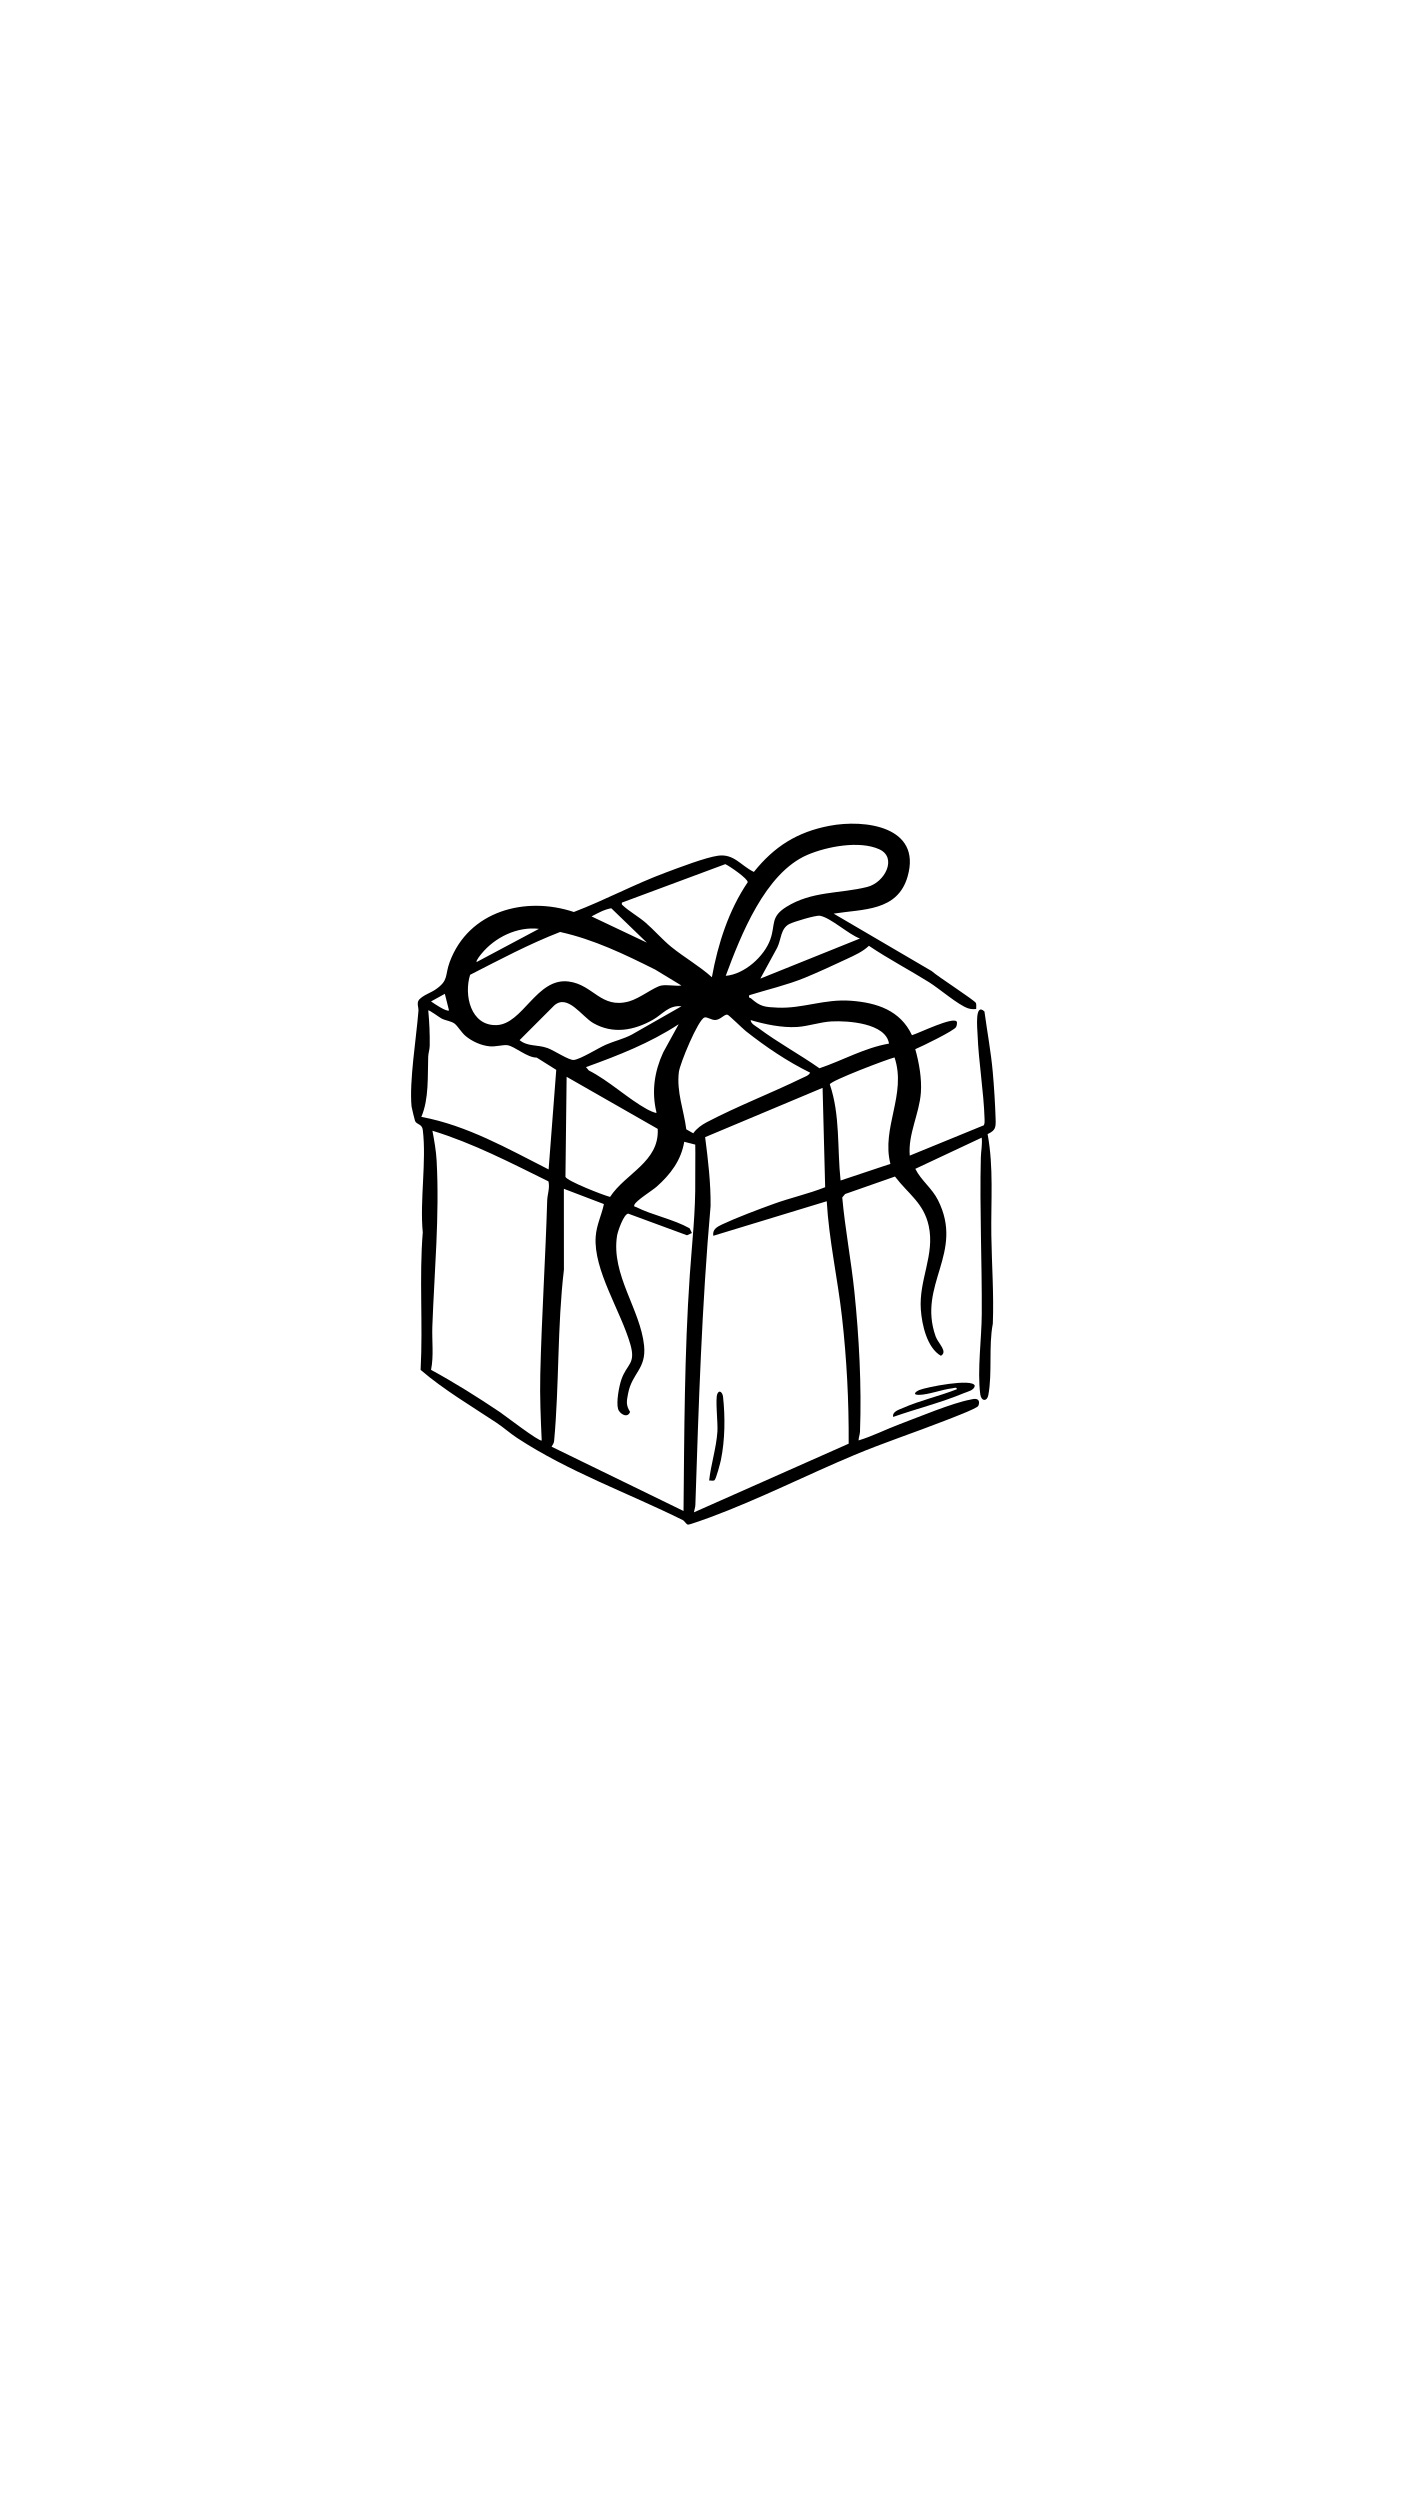
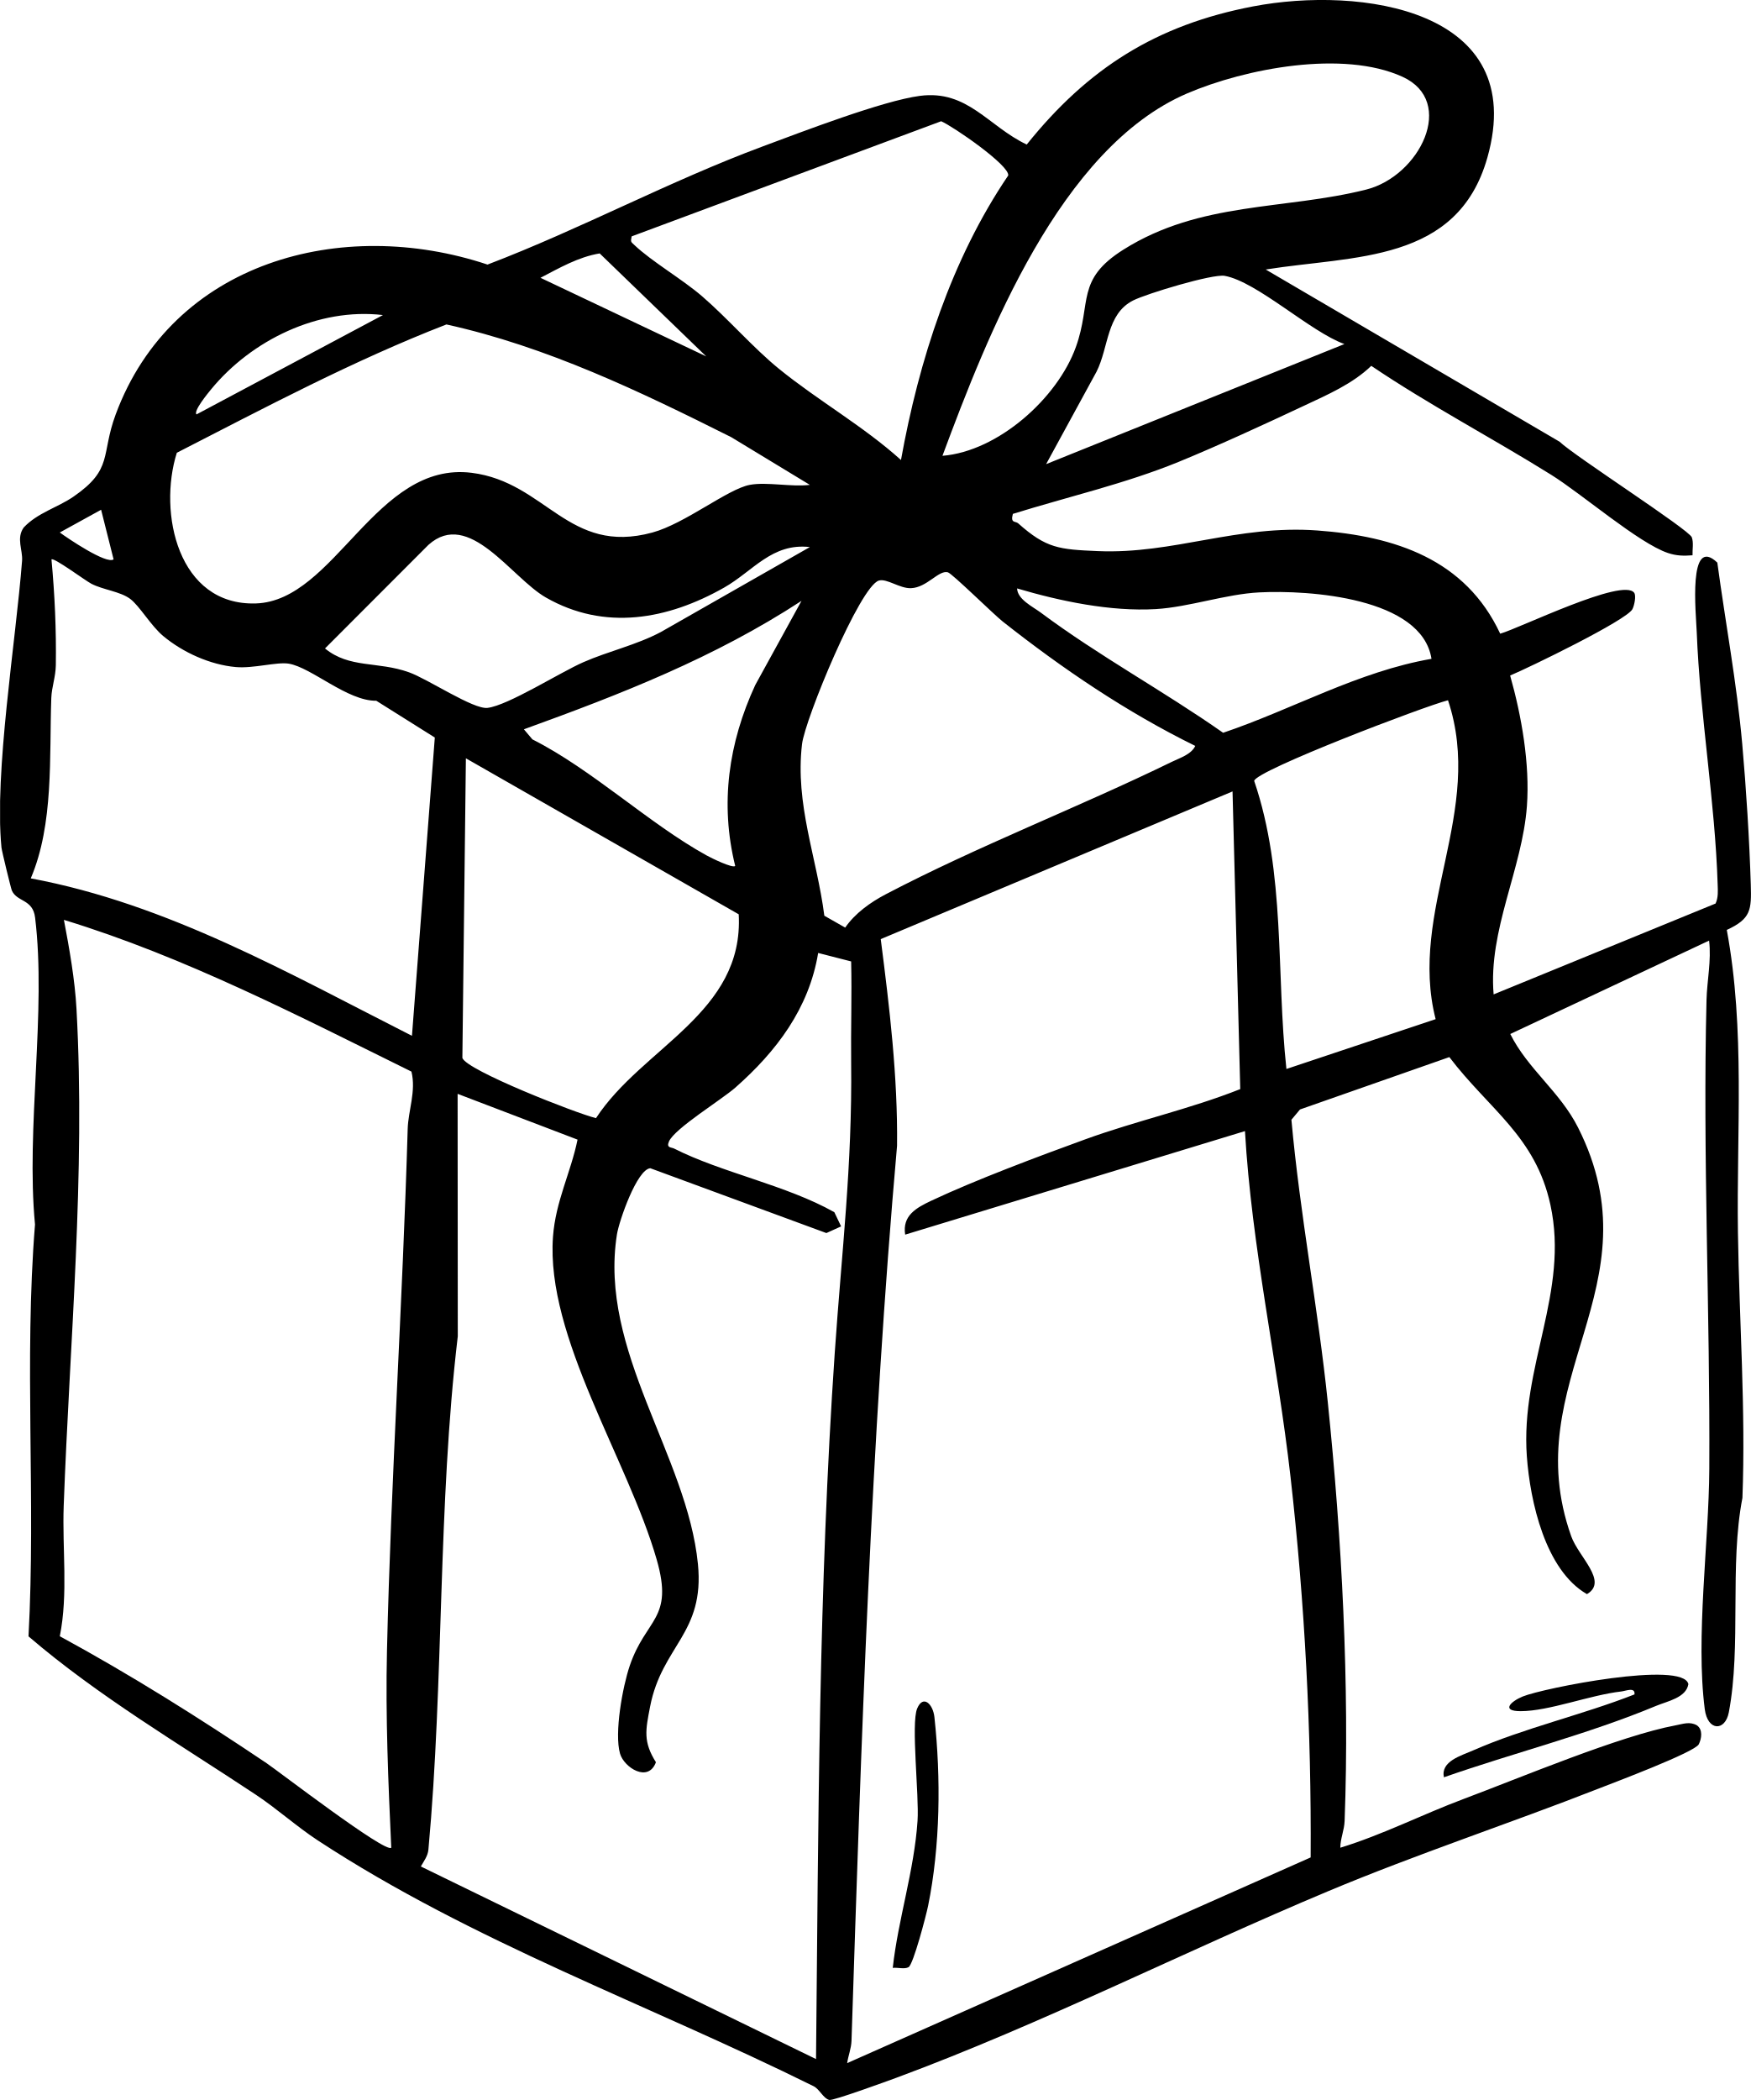
- <svg xmlns="http://www.w3.org/2000/svg" width="1080" zoomAndPan="magnify" viewBox="0 0 810 1440" height="1920" preserveAspectRatio="xMidYMid meet" version="1.0">
+ <svg xmlns="http://www.w3.org/2000/svg" zoomAndPan="magnify" preserveAspectRatio="xMidYMid meet" version="1.0" viewBox="236.78 474.44 336.73 403.76">
  <defs>
    <clipPath id="d265e71489">
      <path d="M 236.797 474.188 L 573.547 474.188 L 573.547 878.438 L 236.797 878.438 Z M 236.797 474.188 " clip-rule="nonzero" />
    </clipPath>
  </defs>
  <g clip-path="url(#d265e71489)">
    <path fill="#000000" d="M 480.191 526.258 L 536.703 559.367 C 539.562 562.117 561.613 576.277 562.137 577.754 C 562.504 578.797 562.23 580.094 562.273 581.203 C 560.578 581.336 559.18 581.316 557.531 580.758 C 551.93 578.875 540.977 569.398 535.105 565.738 C 523.688 558.613 511.668 552.328 500.492 544.781 C 496.895 548.238 492.141 550.301 487.637 552.414 C 480.129 555.941 471.031 560.137 463.418 563.254 C 453.316 567.391 442.012 569.996 431.566 573.242 C 431.055 575.105 432.059 574.586 432.586 575.059 C 438.004 579.891 440.48 580.078 447.91 580.398 C 462.418 581.02 474.742 575.297 490.133 576.434 C 505.051 577.535 518.59 581.949 525.285 596.277 C 529.082 595.199 548.945 585.414 551.059 588.426 C 551.453 588.992 551.094 590.82 550.715 591.559 C 549.621 593.684 530.812 602.816 527.195 604.32 C 529.398 612.113 531.012 621.32 530.422 629.418 C 529.535 641.523 522.961 653.277 524.02 665.629 L 566.699 648.16 C 567.242 647.012 567.145 645.742 567.105 644.516 C 566.621 628.68 563.688 611.797 563.078 595.934 C 562.941 592.406 561.363 577.23 567.039 582.609 C 568.602 594.16 570.789 605.844 571.828 617.457 C 572.586 625.98 573.215 635.965 573.473 644.496 C 573.621 649.402 573.516 651.086 568.859 653.234 C 572.422 672.387 570.719 692.047 571.004 711.465 C 571.254 728.332 572.516 745.449 571.867 762.438 C 569.348 775.402 571.684 790.914 569.25 803.668 C 568.547 807.352 565.176 807.316 564.625 803.062 C 562.84 789.234 565.422 770.969 565.496 756.867 C 565.664 726.801 564.215 696.578 564.961 666.691 C 565.051 663.031 565.922 659.086 565.457 655.285 L 527.223 673.246 C 530.574 679.98 536.766 684.309 540.254 691.223 C 555.695 721.824 528.281 739.816 538.938 769.801 C 540.352 773.785 546.129 778.508 541.965 780.938 C 533.953 776.332 531.035 763.098 530.406 754.426 C 529.156 737.129 538.594 722.879 534.941 706.09 C 532.078 692.914 523.164 687.758 515.504 677.684 L 486.785 687.754 L 485.133 689.73 C 486.773 707.93 490.258 725.93 492.133 744.086 C 494.816 770.105 496.34 798.418 495.363 824.562 C 495.293 826.359 494.547 827.926 494.535 829.695 C 502.66 827.211 510.297 823.297 518.227 820.328 C 529.168 816.234 548.371 808.148 559.043 806.16 C 560.43 805.902 561.734 805.379 563.109 806.16 C 564.297 806.988 564.012 808.715 563.477 809.801 C 562.73 811.328 547.121 817.184 544.137 818.355 C 526.871 825.117 509.27 830.902 492.145 838.078 C 464.652 849.594 437.164 863.555 409.234 873.898 C 407.441 874.559 396.988 878.379 396.262 878.191 C 395.105 877.895 394.398 876.125 393.254 875.555 C 361.477 859.809 327.688 847.82 297.895 828.289 C 293.801 825.602 290.062 822.211 285.969 819.496 C 271.219 809.703 255.668 800.559 242.262 789.059 C 243.688 762.73 241.391 736.094 243.512 709.867 C 241.746 691.367 245.738 668.852 243.527 650.848 C 243.086 647.273 240.082 647.906 239.066 645.676 C 238.883 645.273 237.125 638.043 237.062 637.395 C 235.656 622.895 239.824 597.773 241.023 582.273 C 241.188 580.168 239.863 577.969 241.332 575.871 C 243.98 573.035 247.883 572.016 250.914 569.926 C 258.609 564.621 256.133 561.941 259.023 554.133 C 269.934 524.691 302.52 515.977 330.535 525.309 C 348.512 518.453 365.508 509.254 383.543 502.559 C 390.938 499.812 406.535 493.809 413.691 492.871 C 422.871 491.672 426.805 498.707 434.23 502.23 C 446.004 487.562 459.133 479.23 477.777 475.668 C 498.23 471.754 530.938 476.066 522.816 504.746 C 517.062 525.062 497.152 523.539 480.184 526.258 Z M 418.023 562.078 C 428.738 561.211 440.16 550.984 443.688 541.145 C 446.762 532.59 443.609 528.23 452.848 522.422 C 467.633 513.129 483.707 514.848 499.492 510.895 C 509.797 508.316 516.926 493.969 506.496 489.203 C 495.09 483.992 476.266 487.602 465.059 492.41 C 440.676 502.871 426.66 538.855 418.023 562.078 Z M 410.047 562.883 C 413.484 543.797 419.734 524.293 430.672 508.18 C 430.969 506.238 420.082 498.742 417.773 497.75 L 358.254 519.887 C 358.035 520.992 358.098 520.906 358.766 521.539 C 362.102 524.715 368.004 528.125 371.812 531.414 C 376.719 535.648 381.648 541.34 386.57 545.34 C 394.113 551.473 402.777 556.336 410.047 562.883 Z M 372.594 542.965 L 352.105 523.164 C 347.969 523.852 344.348 525.973 340.719 527.852 Z M 495.324 540.59 C 488.875 538.297 478.527 528.609 472.312 527.477 C 469.988 527.055 457.215 530.922 454.68 532.215 C 449.543 534.824 450.02 541.215 447.656 545.902 L 437.957 563.68 Z M 310.426 535.016 C 298.023 533.555 285.121 539.84 277.348 549.332 C 276.766 550.043 273.926 553.484 274.57 554.117 Z M 380.965 567.664 C 384.242 567.047 389.035 568.113 392.52 567.664 L 377.395 558.488 C 359.824 549.688 341.961 541.09 322.633 536.82 C 304.742 543.758 287.82 552.77 270.785 561.492 C 267.148 573.023 271.004 590.938 285.996 590.461 C 301.227 589.973 309.043 563.02 327.5 565.348 C 341.805 567.152 346.078 581.23 362.238 576.828 C 368.535 575.113 376.711 568.469 380.965 567.664 Z M 256.23 572.445 L 248.281 576.82 C 249.781 577.922 257.266 583 258.625 581.988 L 256.223 572.445 Z M 392.516 579.621 C 385.23 578.797 381.609 584.254 376.023 587.422 C 365.168 593.57 353.055 595.785 341.758 589.32 C 335.082 585.496 326.973 572.207 319.18 579.195 L 299.281 599.117 C 304.012 602.992 309.375 601.539 315.422 603.695 C 319.113 605.012 327.812 610.871 330.535 610.543 C 334.516 610.062 344.461 603.738 348.941 601.77 C 353.754 599.652 359.152 598.461 363.855 595.965 L 392.52 579.625 Z M 316.004 673.59 L 320.398 616.242 L 309.145 609.172 C 303.586 609.246 296.676 602.754 292.301 602.039 C 290.012 601.668 285.547 602.992 282.145 602.695 C 277.195 602.258 271.973 599.891 268.184 596.742 C 265.801 594.762 263.633 590.945 261.805 589.578 C 259.875 588.145 256.621 587.855 254.348 586.676 C 253.18 586.07 247.082 581.539 246.68 582 C 247.309 588.777 247.617 595.516 247.516 602.348 C 247.477 604.621 246.723 606.527 246.645 608.648 C 246.246 619.969 247.152 632.883 242.695 643.32 C 269.055 648.238 292.43 661.656 316.008 673.594 Z M 466.637 617.852 C 453.434 611.363 441.121 603.023 429.602 593.93 C 427.867 592.559 419.875 584.688 419.059 584.473 C 417.273 584.008 415.066 587.41 411.973 587.527 C 409.801 587.609 407.316 585.613 405.801 586.062 C 402.156 587.141 391.578 612.742 391.016 617.527 C 389.656 629.105 393.855 639.242 395.309 650.504 L 399.32 652.785 C 401.215 650.039 404.164 647.926 407.129 646.375 C 424.898 637.07 444.098 629.715 462.145 620.91 C 463.672 620.164 465.891 619.492 466.641 617.852 Z M 512.07 601.109 C 510.219 589.32 488.496 587.852 478.961 588.336 C 472.473 588.668 465.48 591.164 459.059 591.547 C 450.363 592.062 440.672 590.027 432.375 587.574 C 432.449 589.68 435.367 591.062 436.902 592.203 C 448.133 600.578 460.543 607.285 472 615.328 C 485.434 610.789 497.938 603.562 512.07 601.109 Z M 378.168 640.934 C 375.203 628.949 376.891 617.258 382.02 606.156 L 390.918 589.965 C 374.18 600.891 356.242 607.891 337.531 614.66 L 339.168 616.598 C 350.621 622.371 361.668 632.852 372.645 638.898 C 373.574 639.418 377.695 641.43 378.168 640.934 Z M 512.867 670.387 C 507.543 649.555 522.359 630.332 515.246 609.078 C 510.793 610.195 478.27 622.582 477.973 624.582 C 484.047 642.402 482.172 661.492 484.172 679.969 L 512.863 670.391 Z M 326.375 620.234 L 325.699 677.848 C 326.523 680.242 347.535 688.473 351.395 689.422 C 360.324 675.762 379.883 669.227 378.844 650.23 L 326.375 620.238 Z M 473.809 626.605 L 406.156 655 C 407.848 668.168 409.441 681.434 409.293 694.73 C 404.238 751.973 402.41 809.344 400.535 866.777 C 400.488 868.309 399.91 869.637 399.699 871.109 L 488.832 831.562 C 488.984 807.113 487.715 782.684 484.965 758.426 C 482.441 736.195 477.496 714.277 476.199 691.914 L 410.855 711.82 C 410.266 708.137 413.02 706.652 415.879 705.297 C 424.305 701.324 436.59 696.727 445.508 693.488 C 455.289 689.934 465.602 687.684 475.293 683.836 L 473.809 626.602 Z M 312.023 829.695 C 311.445 817.082 310.906 804.492 311.199 791.836 C 311.973 758.469 314.207 724.941 315.184 691.48 C 315.285 688 316.828 684.215 315.906 680.473 C 294.34 669.844 272.34 658.406 249.07 651.301 C 250.109 656.75 251.188 662.859 251.488 668.387 C 253.242 700.195 250.188 732.324 249.031 763.961 C 248.73 772.285 249.918 780.883 248.281 789.035 C 261.895 796.43 275.184 804.793 288.047 813.441 C 290.25 814.926 310.996 830.855 312.02 829.691 Z M 400.457 659.289 L 394.121 657.664 C 392.355 668.352 386.082 676.602 378.184 683.559 C 375.555 685.875 366.492 691.418 365.426 693.918 C 364.883 695.191 365.871 694.988 366.426 695.273 C 375.566 699.91 387.977 702.289 397.234 707.508 L 398.535 710.234 L 395.699 711.516 L 361.84 699.051 C 359.266 699.281 355.832 709.191 355.422 711.785 C 351.891 734.207 368.938 754.301 371 775.152 C 372.32 788.531 364.082 790.812 361.797 802.582 C 360.926 807.09 360.434 809.305 362.922 813.258 C 361.438 817.262 356.801 814.277 356.023 811.617 C 354.879 807.688 356.52 798.715 357.891 794.691 C 361.027 785.504 366.383 785.816 363.074 774.309 C 357.551 755.09 341.719 731.508 343.125 712.234 C 343.621 705.406 346.559 699.867 347.848 693.551 L 324.785 684.75 L 324.816 731.371 C 320.961 763.883 322.152 797.672 319.168 830.059 C 319.051 831.312 318.293 832.27 317.711 833.301 L 393.711 870.332 C 394.164 825.02 394.211 779.727 397.312 734.531 C 398.652 715.004 400.688 698.602 400.465 678.809 C 400.391 672.309 400.617 665.785 400.465 659.293 Z M 400.457 659.289 " fill-opacity="1" fill-rule="nonzero" />
  </g>
  <path fill="#000000" d="M 514.461 816.156 C 513.805 813.082 517.734 812.016 520.051 810.996 C 529.77 806.715 541.152 804.133 551.109 800.219 C 551.281 798.738 549.434 799.559 548.562 799.656 C 542.559 800.332 534.684 803.438 529.215 803.441 C 525.355 803.441 527.336 801.555 529.602 800.625 C 533.578 798.996 560.504 793.66 561.473 798.246 C 561.031 800.867 557.461 801.512 555.297 802.41 C 542.113 807.902 527.93 811.438 514.461 816.152 Z M 514.461 816.156 " fill-opacity="1" fill-rule="nonzero" />
  <path fill="#000000" d="M 411.512 852.656 C 410.746 853.102 409.41 852.684 408.465 852.801 C 409.504 843.414 412.598 834.082 413.234 824.512 C 413.562 819.602 411.949 805.832 413.16 802.93 C 414.316 800.18 416.207 802.102 416.477 804.566 C 417.746 816.289 417.609 829.328 415.262 840.879 C 414.898 842.668 412.426 852.121 411.512 852.656 Z M 411.512 852.656 " fill-opacity="1" fill-rule="nonzero" />
</svg>
